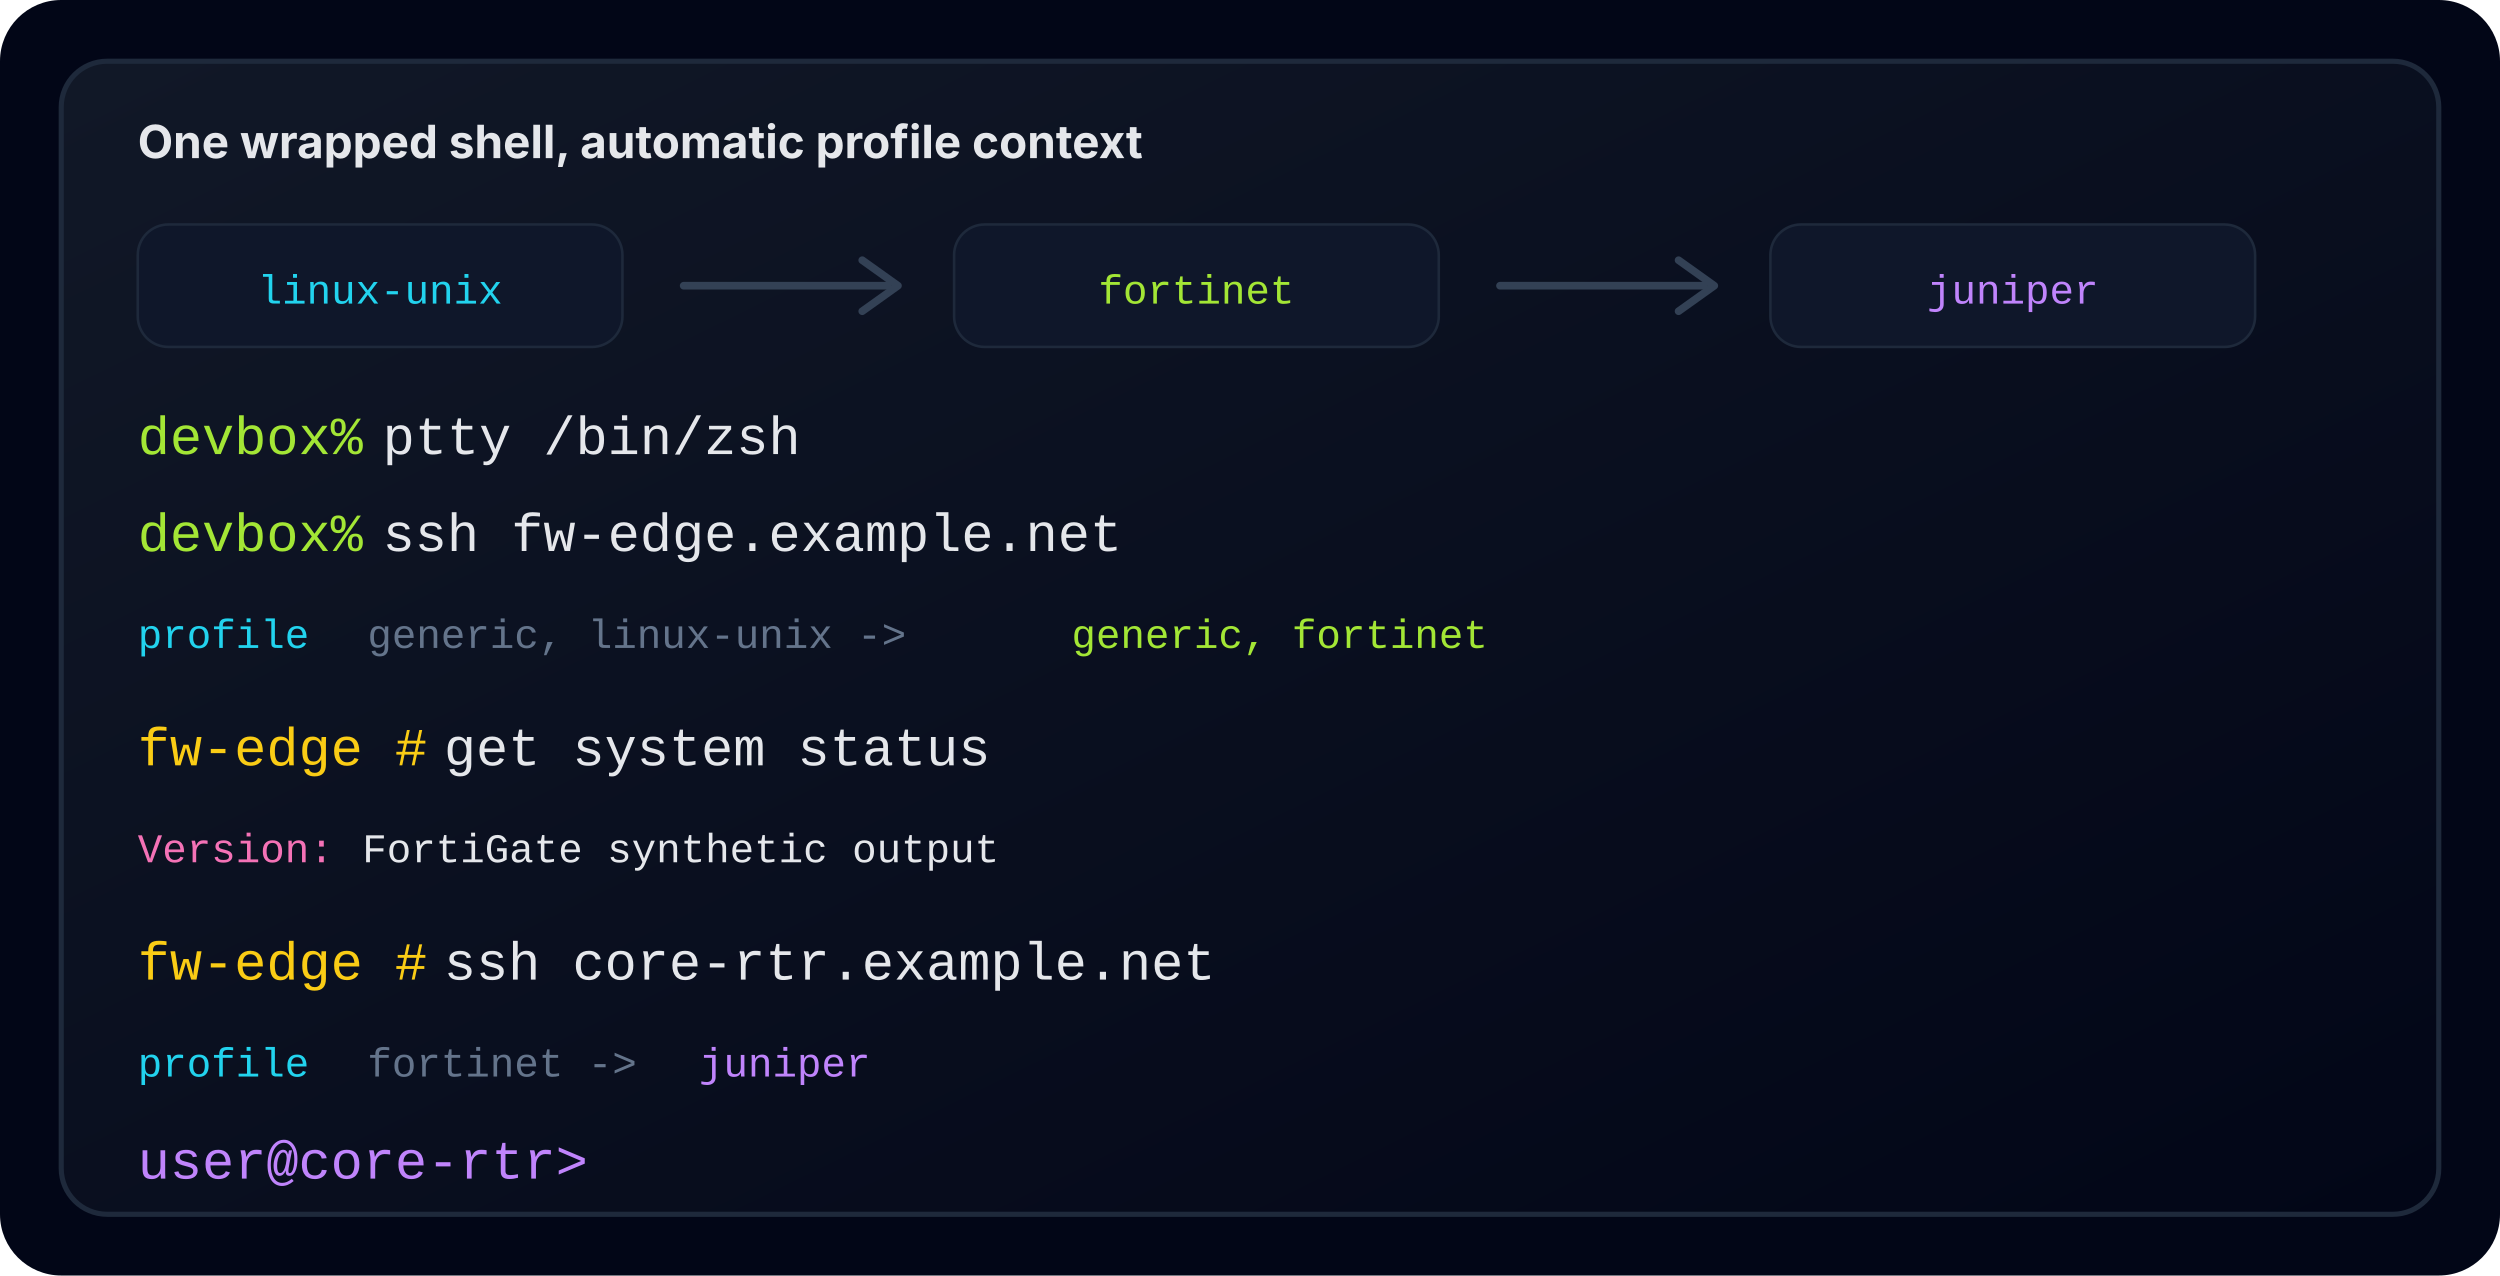
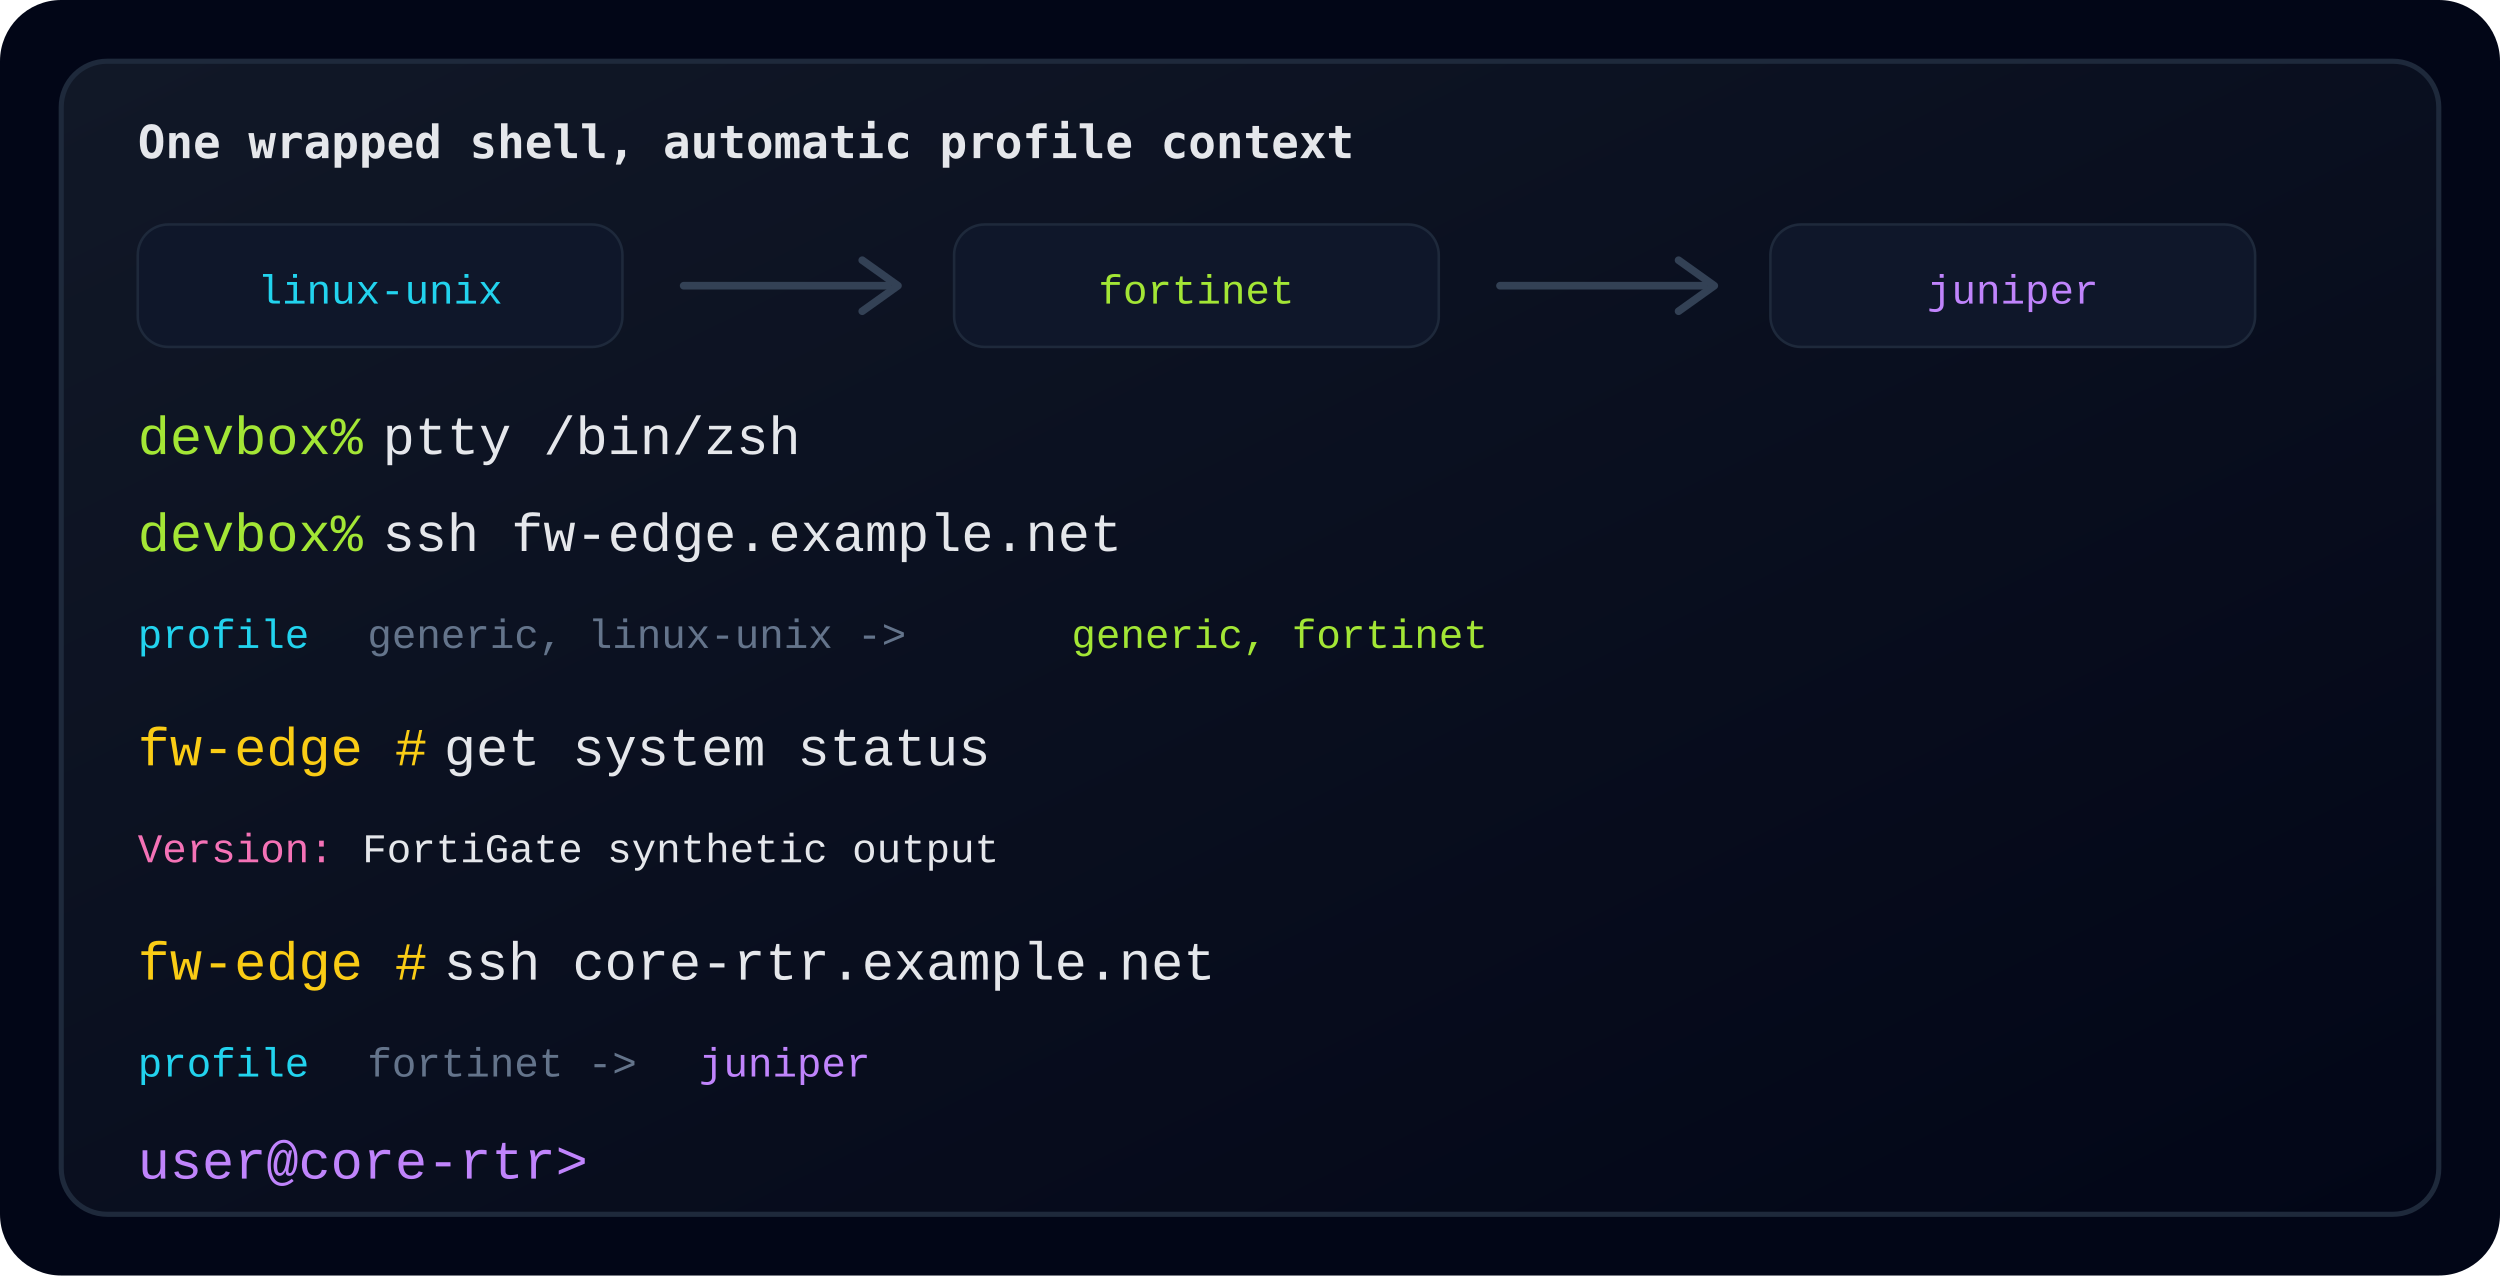
<svg xmlns="http://www.w3.org/2000/svg" width="980" height="500" viewBox="0 0 980 500" role="img" aria-labelledby="title desc">
  <defs>
    <linearGradient id="panel" x1="0" x2="1" y1="0" y2="1">
      <stop offset="0" stop-color="#111827" />
      <stop offset="1" stop-color="#020617" />
    </linearGradient>
    <style>
      .mono { font-family: SFMono-Regular, Consolas, Liberation Mono, Menlo, monospace; font-size: 21px; }
      .small { font-family: SFMono-Regular, Consolas, Liberation Mono, Menlo, monospace; font-size: 16px; }
-       .label { font-family: Inter, ui-sans-serif, system-ui, -apple-system, BlinkMacSystemFont, Segoe UI, sans-serif; font-size: 18px; font-weight: 700; }
+       .label { font-family: 'Berkeley Mono', 'JetBrains Mono', 'Cascadia Code', 'SF Mono', ui-monospace, Menlo, Consolas, monospace; font-size: 18px; font-weight: 700; }
      .fg { fill: #e5e7eb; }
      .muted { fill: #94a3b8; }
      .dim { fill: #64748b; }
      .cyan { fill: #22d3ee; }
      .green { fill: #a3e635; }
      .yellow { fill: #facc15; }
      .pink { fill: #f472b6; }
      .purple { fill: #c084fc; }
      .blue { fill: #60a5fa; }
    </style>
  </defs>
  <rect width="980" height="500" rx="24" fill="#020617" />
  <rect x="24" y="24" width="932" height="452" rx="18" fill="url(#panel)" stroke="#1e293b" stroke-width="2" />
  <text x="54" y="62" class="label fg">One wrapped shell, automatic profile context</text>
  <rect x="54" y="88" width="190" height="48" rx="12" fill="#0f172a" stroke="#1e293b" />
  <text x="149" y="119" text-anchor="middle" class="small cyan">linux-unix</text>
  <path d="M268 112 H348" stroke="#334155" stroke-width="3" stroke-linecap="round" />
  <path d="M338 102 L352 112 L338 122" fill="none" stroke="#334155" stroke-width="3" stroke-linecap="round" stroke-linejoin="round" />
  <rect x="374" y="88" width="190" height="48" rx="12" fill="#0f172a" stroke="#1e293b" />
  <text x="469" y="119" text-anchor="middle" class="small green">fortinet</text>
  <path d="M588 112 H668" stroke="#334155" stroke-width="3" stroke-linecap="round" />
  <path d="M658 102 L672 112 L658 122" fill="none" stroke="#334155" stroke-width="3" stroke-linecap="round" stroke-linejoin="round" />
  <rect x="694" y="88" width="190" height="48" rx="12" fill="#0f172a" stroke="#1e293b" />
  <text x="789" y="119" text-anchor="middle" class="small purple">juniper</text>
  <text x="54" y="178" class="mono green">devbox%</text>
  <text x="150" y="178" class="mono fg">ptty /bin/zsh</text>
  <text x="54" y="216" class="mono green">devbox%</text>
  <text x="150" y="216" class="mono fg">ssh fw-edge.example.net</text>
  <text x="54" y="254" class="small cyan">profile</text>
  <text x="144" y="254" class="small dim">generic, linux-unix -&gt; </text>
  <text x="420" y="254" class="small green">generic, fortinet</text>
  <text x="54" y="300" class="mono yellow">fw-edge #</text>
  <text x="174" y="300" class="mono fg">get system status</text>
  <text x="54" y="338" class="small pink">Version:</text>
  <text x="142" y="338" class="small fg"> FortiGate synthetic output</text>
  <text x="54" y="384" class="mono yellow">fw-edge #</text>
  <text x="174" y="384" class="mono fg">ssh core-rtr.example.net</text>
  <text x="54" y="422" class="small cyan">profile</text>
  <text x="144" y="422" class="small dim">fortinet -&gt; </text>
  <text x="274" y="422" class="small purple">juniper</text>
  <text x="54" y="462" class="mono purple">user@core-rtr&gt;</text>
</svg>
